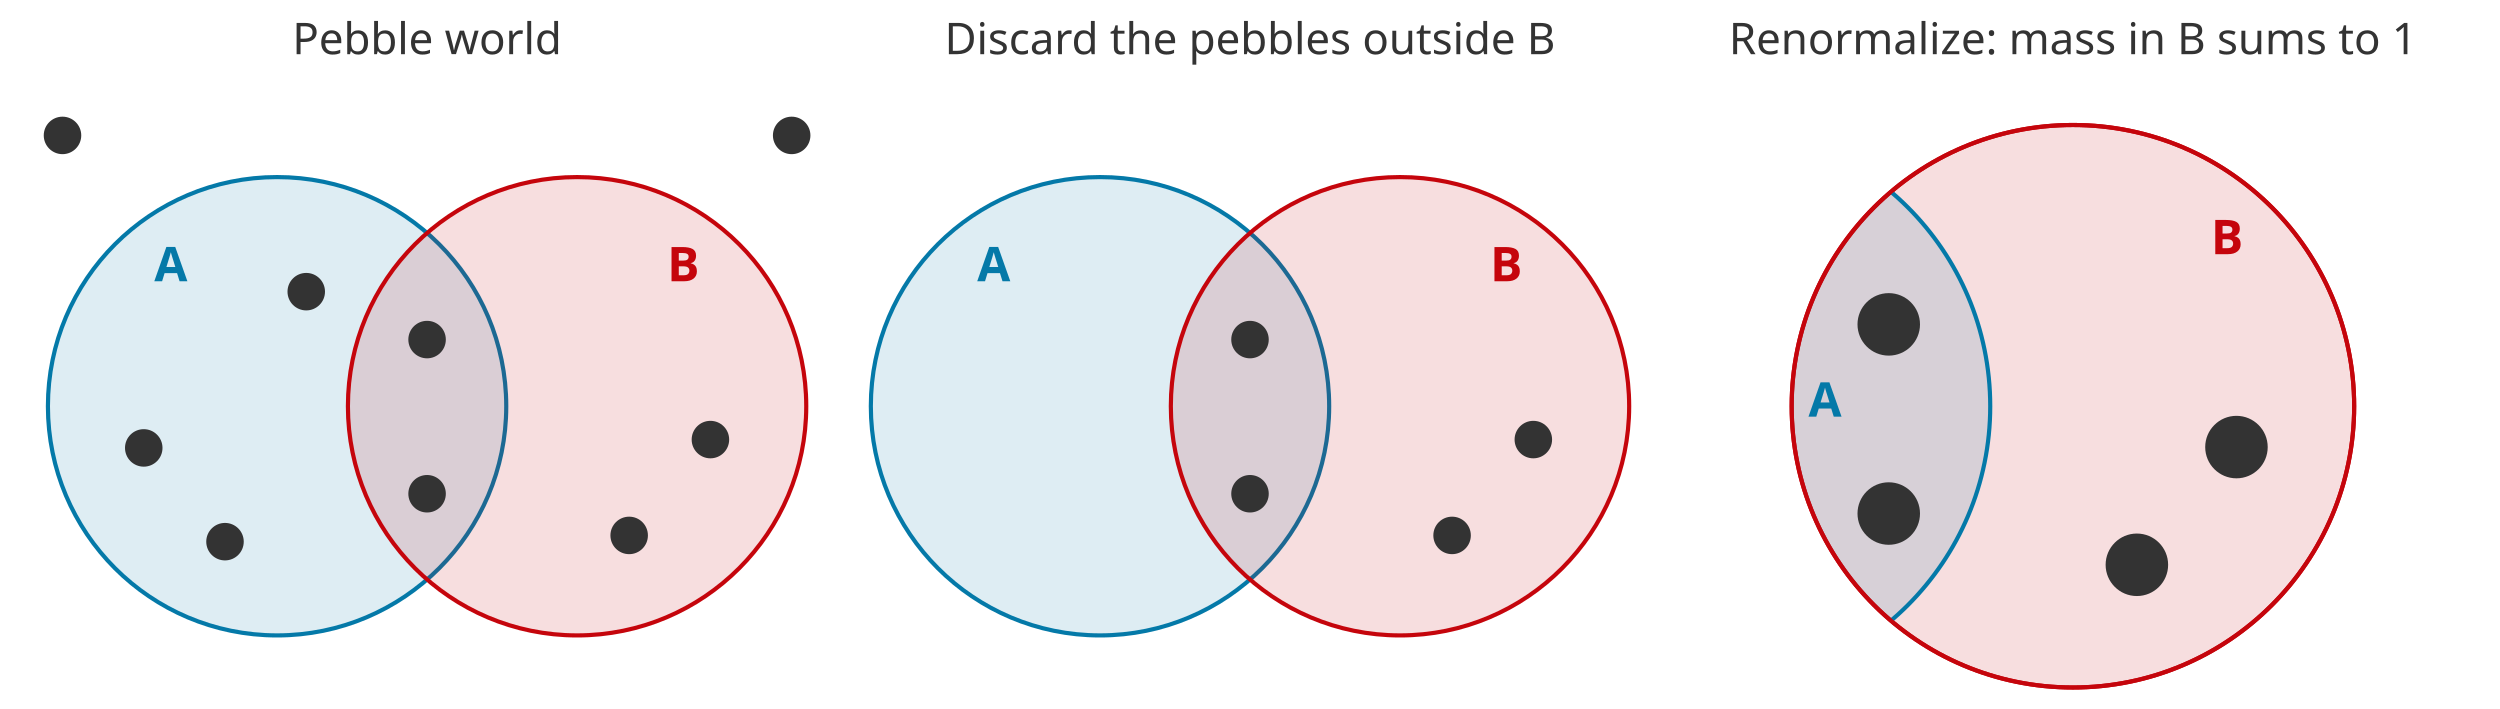
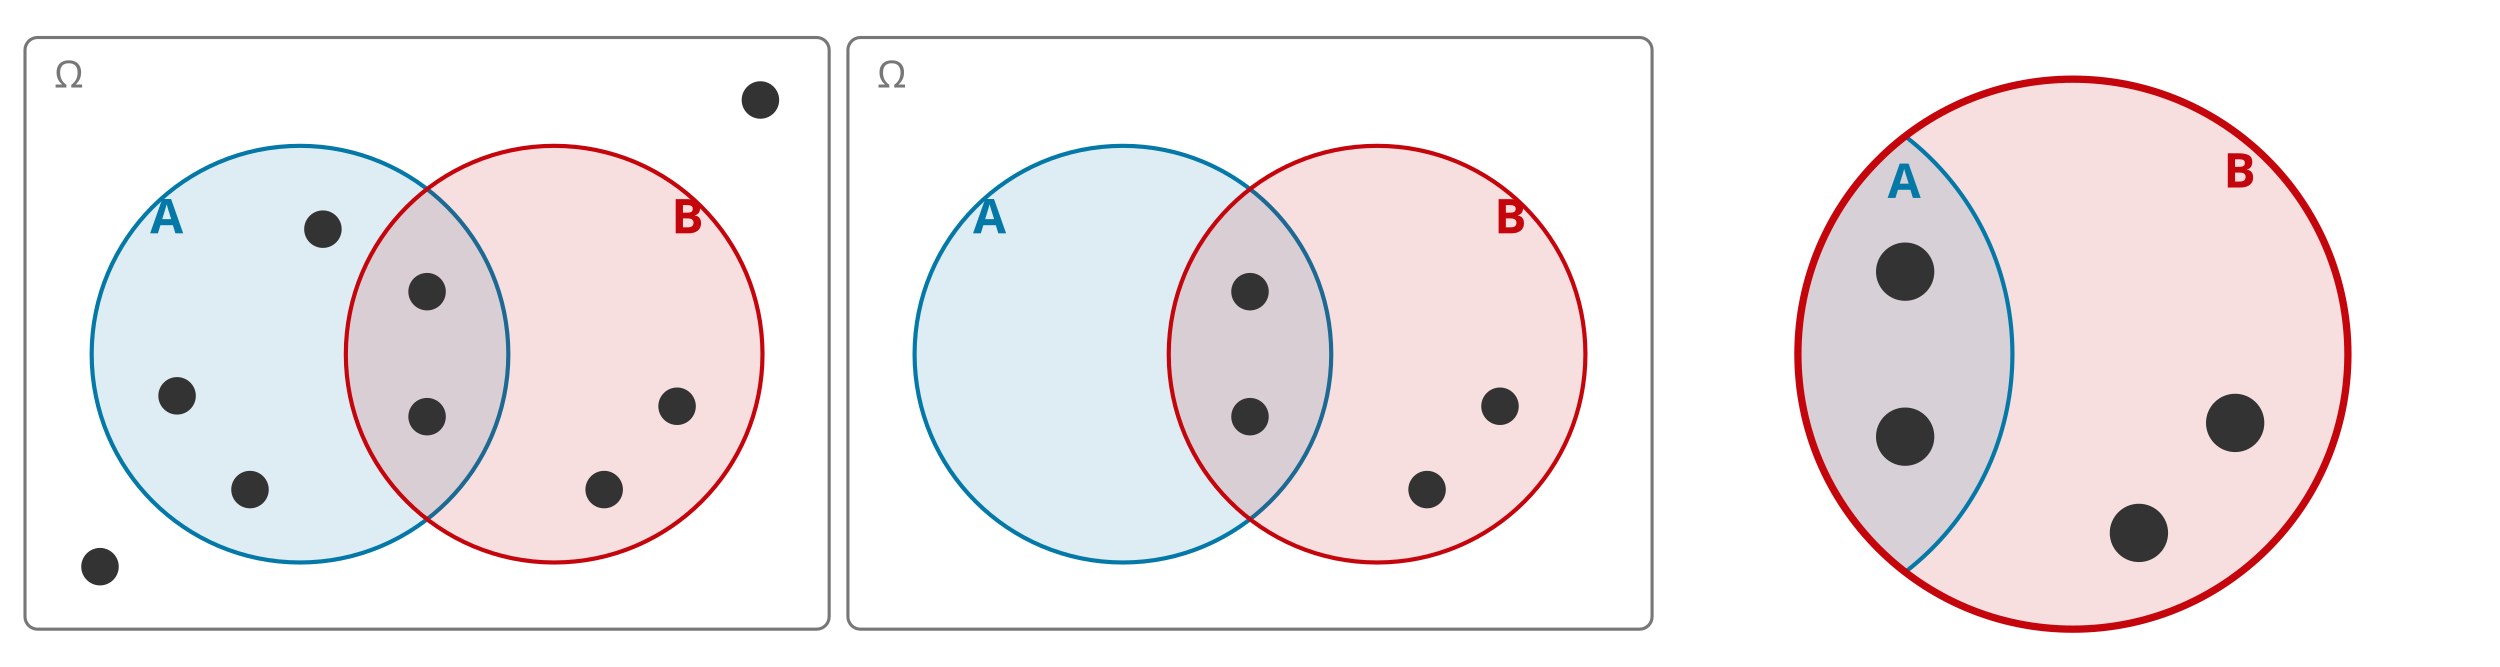
- <svg xmlns="http://www.w3.org/2000/svg" viewBox="0 0 1200 340" role="img" aria-label="Three panels: a sample space of nine pebbles with events A and B; the same picture with the pebbles outside B discarded; and B zoomed in with its four remaining pebbles enlarged so their masses sum to one." font-family="Red Hat Text, sans-serif">
-   <clipPath id="clipB">
-     <circle cx="995" cy="195" r="135" />
-   </clipPath>
-   <text x="205" y="26" text-anchor="middle" font-size="21" fill="#333333">Pebble world</text>
-   <circle cx="133" cy="195" r="110" fill="#0479A8" fill-opacity="0.13" stroke="#0479A8" stroke-width="2" />
-   <circle cx="277" cy="195" r="110" fill="#c5050c" fill-opacity="0.13" stroke="#c5050c" stroke-width="2" />
-   <circle cx="69" cy="215" r="9" fill="#333333" />
-   <circle cx="108" cy="260" r="9" fill="#333333" />
-   <circle cx="147" cy="140" r="9" fill="#333333" />
-   <circle cx="205" cy="163" r="9" fill="#333333" />
-   <circle cx="205" cy="237" r="9" fill="#333333" />
-   <circle cx="302" cy="257" r="9" fill="#333333" />
-   <circle cx="341" cy="211" r="9" fill="#333333" />
-   <circle cx="30" cy="65" r="9" fill="#333333" />
-   <circle cx="380" cy="65" r="9" fill="#333333" />
-   <text x="82" y="135" text-anchor="middle" font-size="23" font-weight="700" fill="#0479A8">A</text>
-   <text x="328" y="135" text-anchor="middle" font-size="23" font-weight="700" fill="#c5050c">B</text>
-   <text x="600" y="26" text-anchor="middle" font-size="21" fill="#333333">Discard the pebbles outside B</text>
-   <circle cx="528" cy="195" r="110" fill="#0479A8" fill-opacity="0.13" stroke="#0479A8" stroke-width="2" />
-   <circle cx="672" cy="195" r="110" fill="#c5050c" fill-opacity="0.13" stroke="#c5050c" stroke-width="2" />
-   <circle cx="600" cy="163" r="9" fill="#333333" />
-   <circle cx="600" cy="237" r="9" fill="#333333" />
-   <circle cx="697" cy="257" r="9" fill="#333333" />
-   <circle cx="736" cy="211" r="9" fill="#333333" />
-   <text x="477" y="135" text-anchor="middle" font-size="23" font-weight="700" fill="#0479A8">A</text>
-   <text x="723" y="135" text-anchor="middle" font-size="23" font-weight="700" fill="#c5050c">B</text>
-   <text x="995" y="26" text-anchor="middle" font-size="21" fill="#333333">Renormalize: mass in B sums to 1</text>
-   <circle cx="995" cy="195" r="135" fill="#c5050c" fill-opacity="0.13" stroke="#c5050c" stroke-width="2" />
-   <circle cx="820.31" cy="195" r="135" fill="#0479A8" fill-opacity="0.13" stroke="#0479A8" stroke-width="2" clip-path="url(#clipB)" />
-   <circle cx="995" cy="195" r="135" fill="none" stroke="#c5050c" stroke-width="2" />
-   <circle cx="906.6" cy="155.7" r="15" fill="#333333" />
-   <circle cx="906.6" cy="246.5" r="15" fill="#333333" />
-   <circle cx="1025.7" cy="271.1" r="15" fill="#333333" />
-   <circle cx="1073.5" cy="214.6" r="15" fill="#333333" />
-   <text x="876" y="200" text-anchor="middle" font-size="23" font-weight="700" fill="#0479A8">A</text>
-   <text x="1069" y="122" text-anchor="middle" font-size="23" font-weight="700" fill="#c5050c">B</text>
+ <svg xmlns="http://www.w3.org/2000/svg" viewBox="0 0 1200 320" role="img" aria-label="Three panels. A sample space rectangle holds nine pebbles, two of them outside events A and B. The pebbles outside B are then discarded. Finally B alone is enlarged, its four remaining pebbles grown so their mass sums to one." font-family="Red Hat Text, sans-serif">
+   <defs>
+     <clipPath id="clipB3">
+       <circle cx="995" cy="170" r="132" />
+     </clipPath>
+   </defs>
+   <rect x="12" y="18" width="386" height="284" rx="6" fill="none" stroke="#777777" stroke-width="1.5" />
+   <text x="26" y="42" font-size="18" fill="#777777">Ω</text>
+   <circle cx="144" cy="170" r="100" fill="#0479A8" fill-opacity="0.13" stroke="#0479A8" stroke-width="2" />
+   <circle cx="266" cy="170" r="100" fill="#c5050c" fill-opacity="0.13" stroke="#c5050c" stroke-width="2" />
+   <g fill="#333333">
+     <circle cx="85" cy="190" r="9" />
+     <circle cx="120" cy="235" r="9" />
+     <circle cx="155" cy="110" r="9" />
+     <circle cx="205" cy="140" r="9" />
+     <circle cx="205" cy="200" r="9" />
+     <circle cx="290" cy="235" r="9" />
+     <circle cx="325" cy="195" r="9" />
+     <circle cx="48" cy="272" r="9" />
+     <circle cx="365" cy="48" r="9" />
+   </g>
+   <text x="80" y="112" text-anchor="middle" font-size="23" font-weight="700" fill="#0479A8">A</text>
+   <text x="330" y="112" text-anchor="middle" font-size="23" font-weight="700" fill="#c5050c">B</text>
+   <rect x="407" y="18" width="386" height="284" rx="6" fill="none" stroke="#777777" stroke-width="1.5" />
+   <text x="421" y="42" font-size="18" fill="#777777">Ω</text>
+   <circle cx="539" cy="170" r="100" fill="#0479A8" fill-opacity="0.13" stroke="#0479A8" stroke-width="2" />
+   <circle cx="661" cy="170" r="100" fill="#c5050c" fill-opacity="0.13" stroke="#c5050c" stroke-width="2" />
+   <g fill="#333333">
+     <circle cx="600" cy="140" r="9" />
+     <circle cx="600" cy="200" r="9" />
+     <circle cx="685" cy="235" r="9" />
+     <circle cx="720" cy="195" r="9" />
+   </g>
+   <text x="475" y="112" text-anchor="middle" font-size="23" font-weight="700" fill="#0479A8">A</text>
+   <text x="725" y="112" text-anchor="middle" font-size="23" font-weight="700" fill="#c5050c">B</text>
+   <circle cx="995" cy="170" r="132" fill="#c5050c" fill-opacity="0.13" />
+   <circle cx="833.96" cy="170" r="132" fill="#0479A8" fill-opacity="0.13" clip-path="url(#clipB3)" />
+   <circle cx="833.96" cy="170" r="132" fill="none" stroke="#0479A8" stroke-width="2" clip-path="url(#clipB3)" />
+   <circle cx="995" cy="170" r="132" fill="none" stroke="#c5050c" stroke-width="3.5" />
+   <g fill="#333333">
+     <circle cx="914.48" cy="130.4" r="14" />
+     <circle cx="914.48" cy="209.6" r="14" />
+     <circle cx="1026.68" cy="255.8" r="14" />
+     <circle cx="1072.88" cy="203" r="14" />
+   </g>
+   <text x="914" y="95" text-anchor="middle" font-size="23" font-weight="700" fill="#0479A8">A</text>
+   <text x="1075" y="90" text-anchor="middle" font-size="23" font-weight="700" fill="#c5050c">B</text>
</svg>
